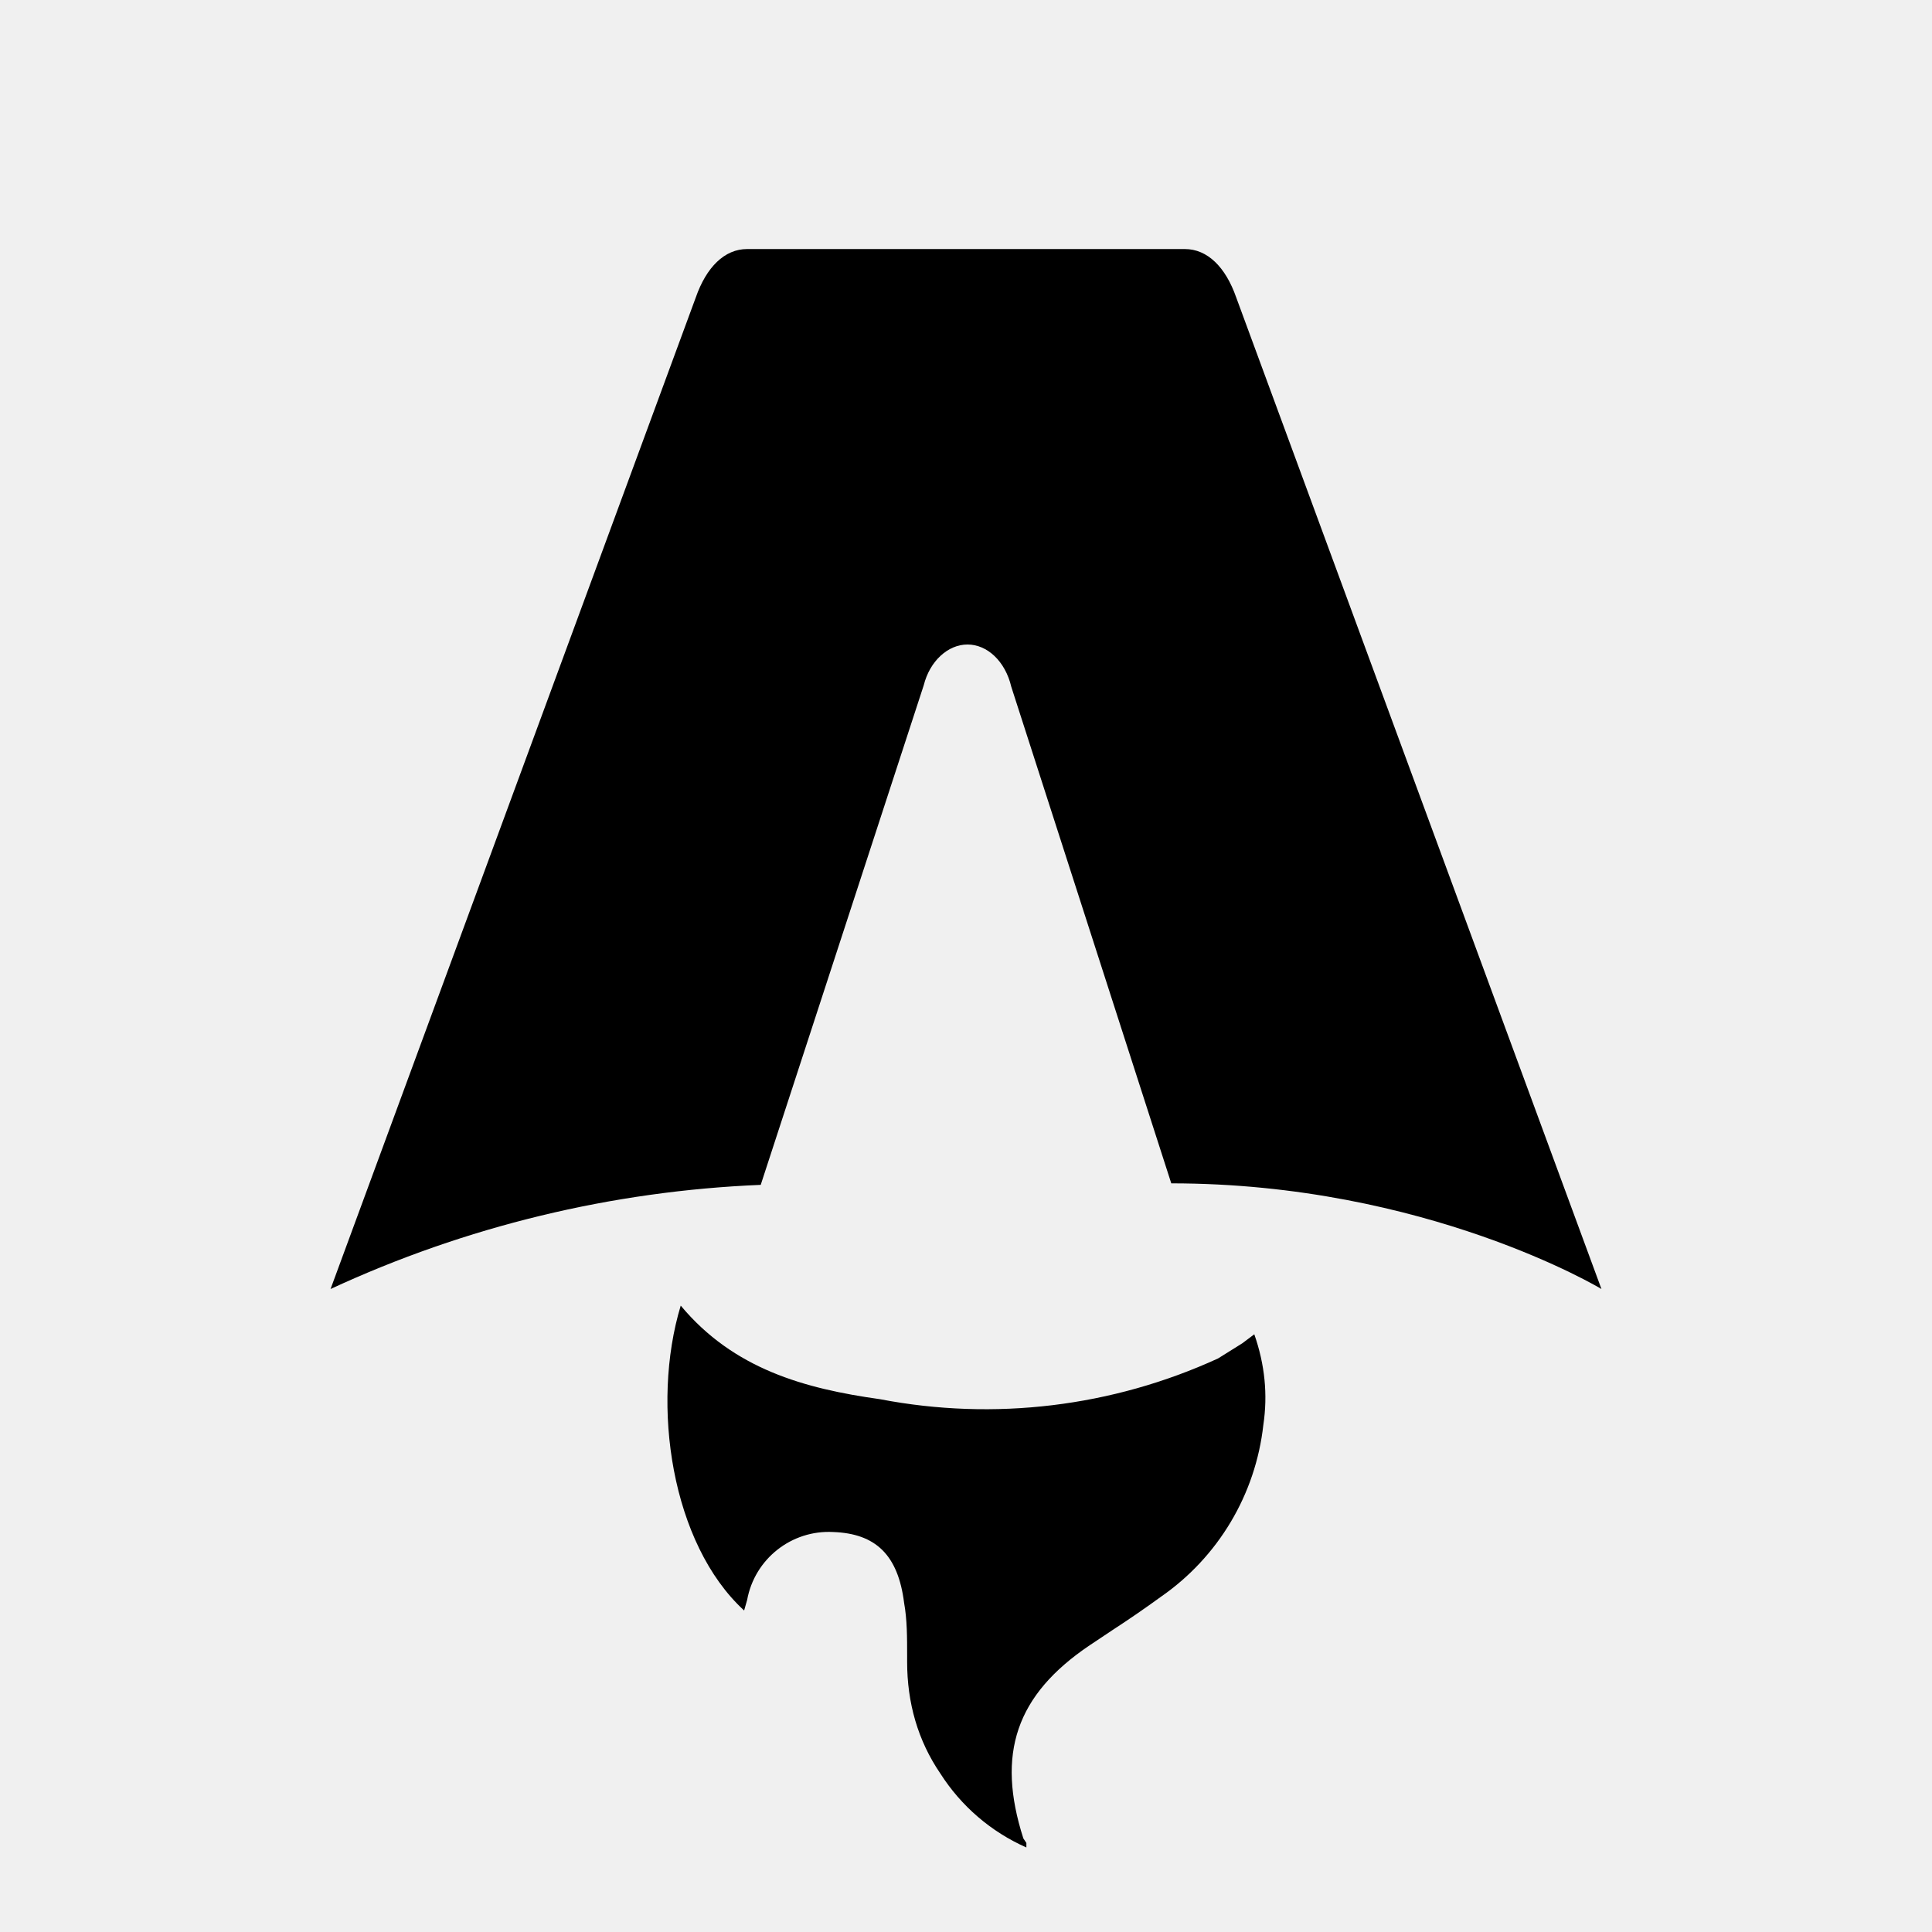
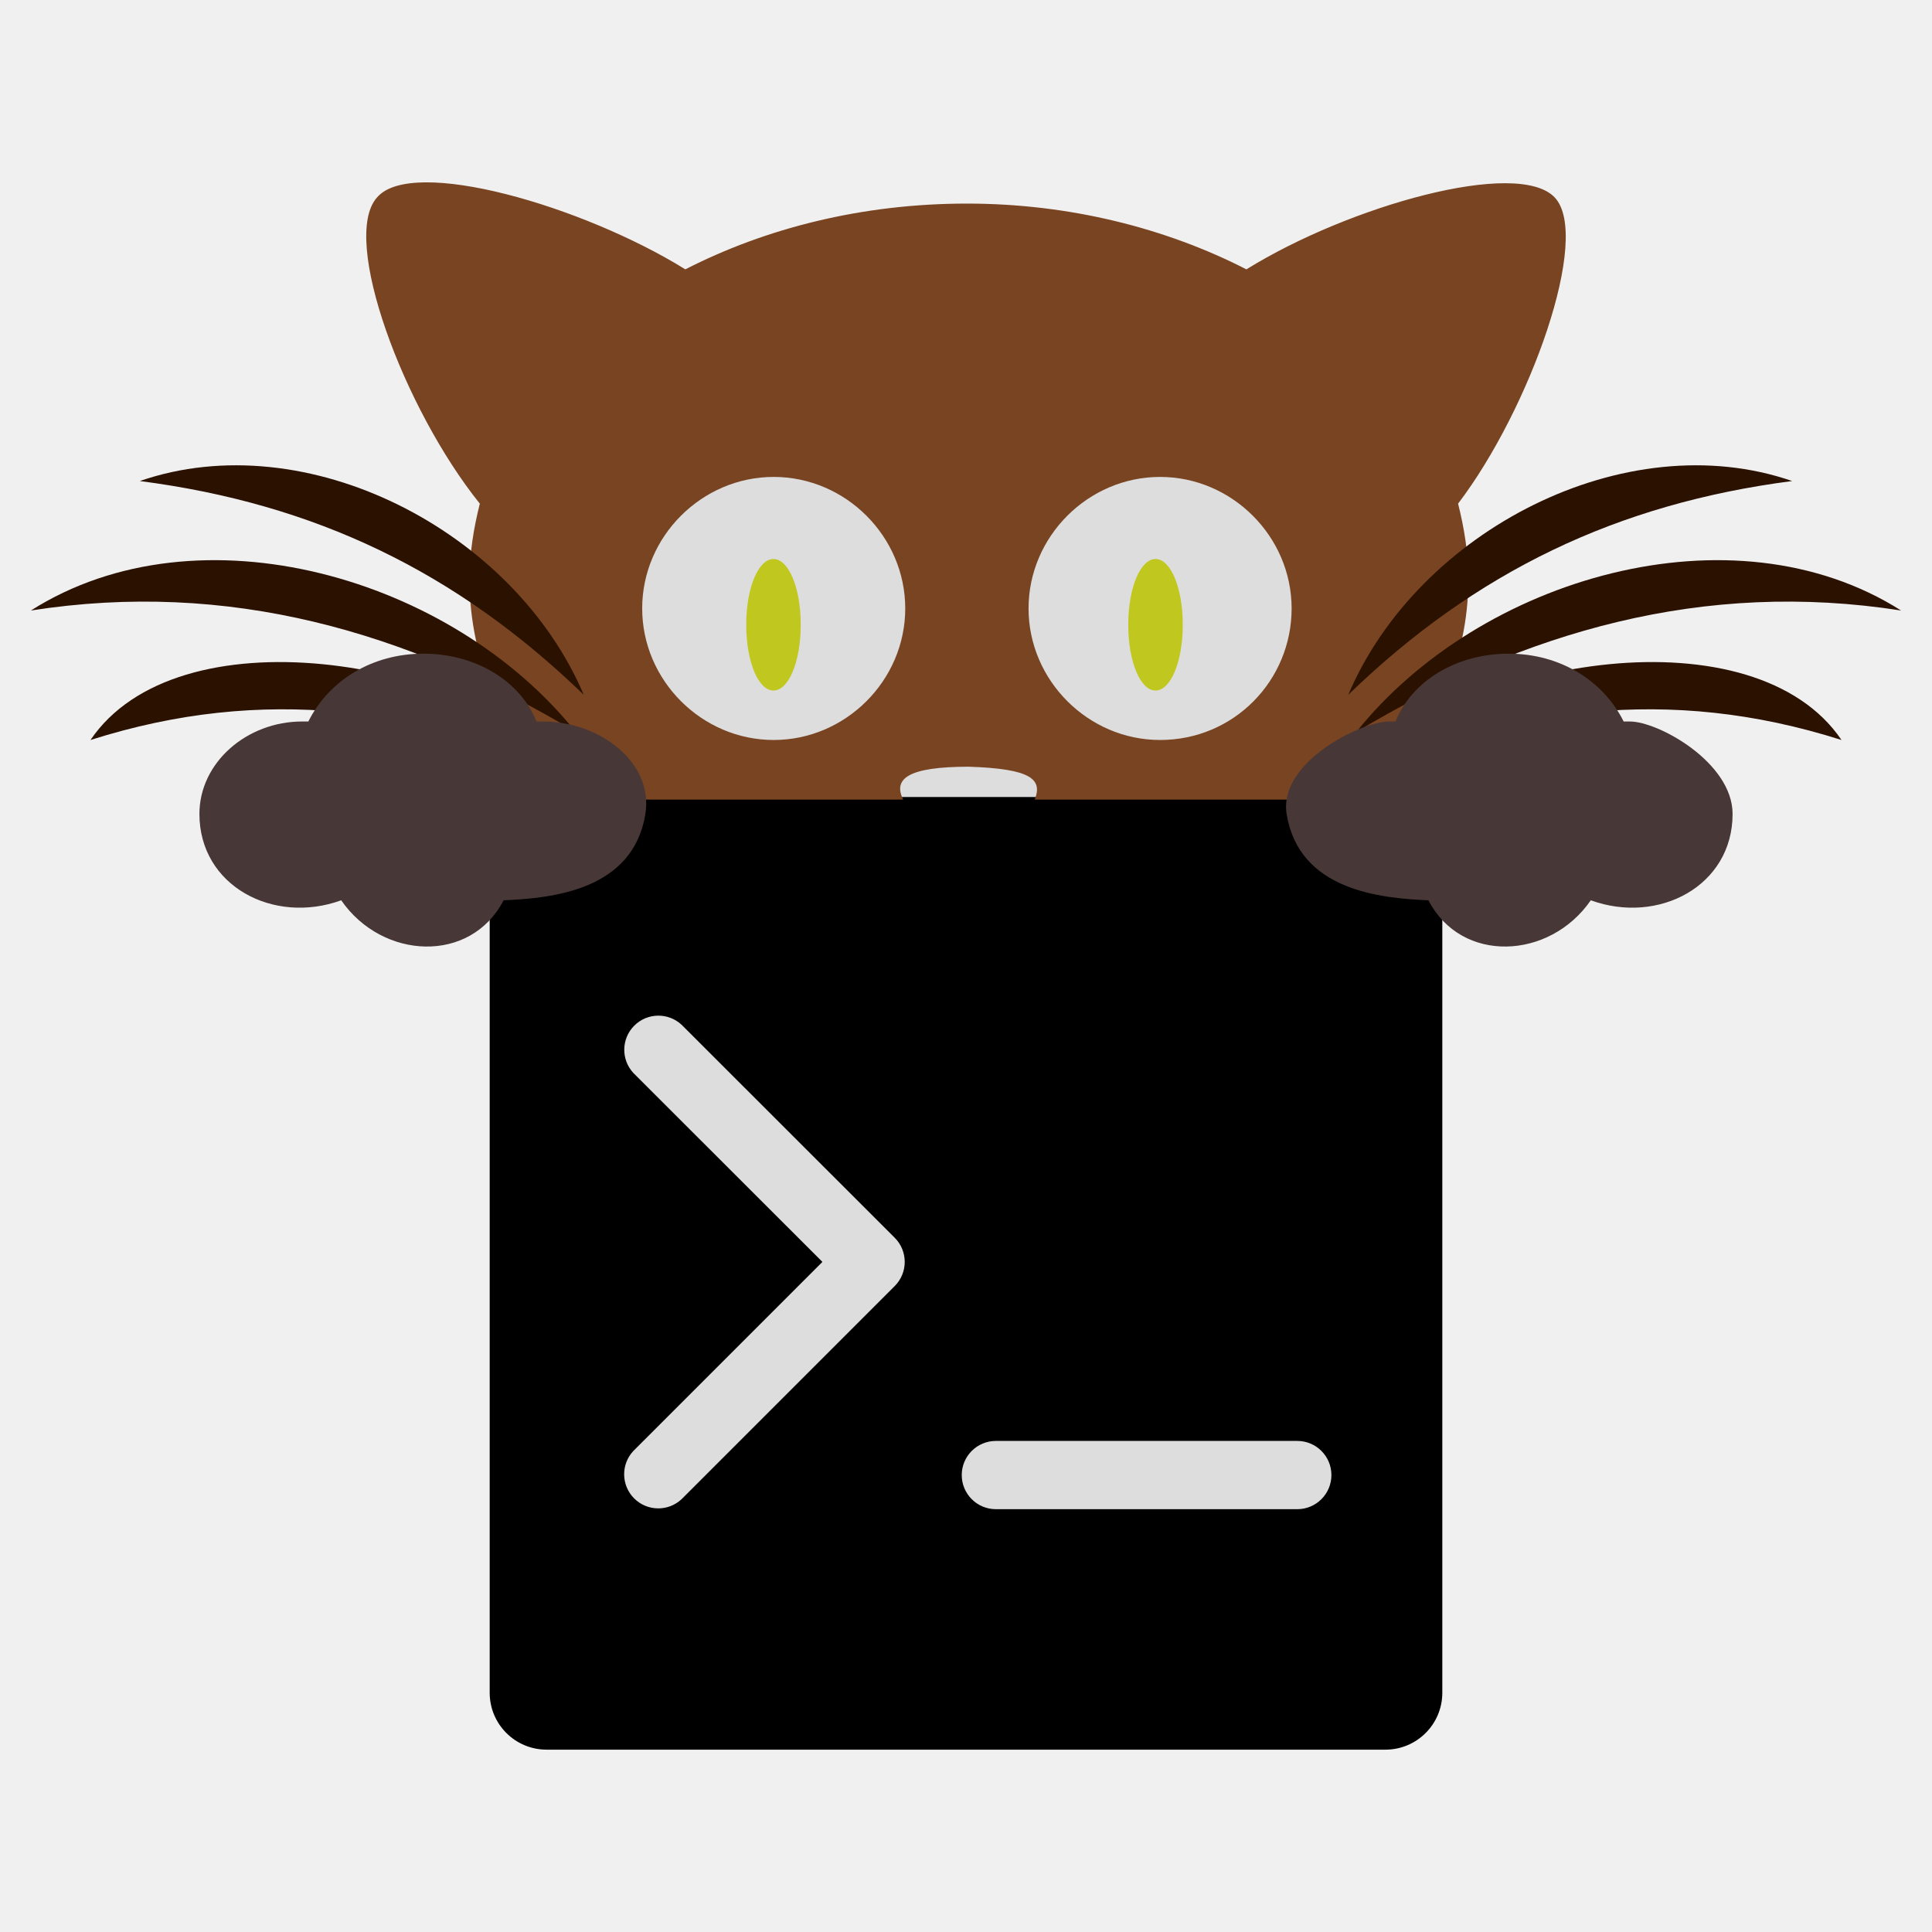
- <svg xmlns="http://www.w3.org/2000/svg" fill="none" viewBox="0 0 128 128">
-   <path d="M50.4 78.5a75.1 75.1 0 0 0-28.5 6.9l24.2-65.7c.7-2 1.9-3.2 3.4-3.2h29c1.5 0 2.7 1.2 3.4 3.2l24.2 65.7s-11.6-7-28.5-7L67 45.5c-.4-1.7-1.6-2.8-2.9-2.8-1.3 0-2.5 1.1-2.9 2.7L50.4 78.5Zm-1.1 28.2Zm-4.2-20.2c-2 6.6-.6 15.8 4.2 20.2a17.5 17.5 0 0 1 .2-.7 5.5 5.5 0 0 1 5.7-4.5c2.8.1 4.3 1.5 4.7 4.7.2 1.1.2 2.3.2 3.5v.4c0 2.7.7 5.2 2.2 7.4a13 13 0 0 0 5.7 4.9v-.3l-.2-.3c-1.8-5.6-.5-9.5 4.4-12.8l1.5-1a73 73 0 0 0 3.2-2.2 16 16 0 0 0 6.8-11.4c.3-2 .1-4-.6-6l-.8.6-1.6 1a37 37 0 0 1-22.4 2.7c-5-.7-9.7-2-13.2-6.2Z" />
-   <style>
-         path { fill: #000; }
-         @media (prefers-color-scheme: dark) {
-             path { fill: #FFF; }
-         }
-     </style>
+ <svg xmlns="http://www.w3.org/2000/svg" width="256" height="256" viewBox="0 0 240 240">
+   <g transform="translate(0 -812.362)">
+     <rect width="100.446" height="161.551" x="72.824" y="850.13" ry="0" style="fill:#ddd;fill-opacity:1;fill-rule:evenodd;stroke:none;stroke-width:5.869;stroke-linecap:round;stroke-linejoin:round;stroke-miterlimit:4;stroke-dasharray:none;stroke-opacity:1" />
+     <path d="M67.896 1029.71h104.208a7.065 7.065 0 0 0 7.065-7.066V918.436a7.065 7.065 0 0 0-7.065-7.065H67.896a7.065 7.065 0 0 0-7.065 7.065v104.208a7.065 7.065 0 0 0 7.065 7.065m55.813-38.35h37.444a4.239 4.239 0 0 1 0 8.479H123.71a4.239 4.239 0 0 1 0-8.478m-45.032-45.71a4.239 4.239 0 0 1 5.991-5.99l26.48 26.464a4.24 4.24 0 0 1 0 5.992l-26.48 26.48a4.239 4.239 0 0 1-5.991-5.992l23.484-23.484z" style="stroke-width:1.413" />
+     <path d="M96.085 898.143c1.881 0 3.386-3.574 3.386-8.17 0-4.595-1.505-8.169-3.386-8.169-1.88 0-3.385 3.574-3.385 8.17 0 4.595 1.504 8.17 3.385 8.17" style="clip-rule:evenodd;fill:#c0c81f;fill-opacity:1;fill-rule:evenodd;stroke-width:3.099" />
+     <path d="M193.128 836.886c-4.596-4.85-25.53 1.022-38.295 8.936-9.957-5.106-21.956-8.17-34.721-8.17-13.02 0-25.02 3.064-34.977 8.17-12.765-7.914-33.955-14.042-38.295-8.936-4.595 5.106 3.32 26.296 12.765 38.04-.766 3.064-1.276 6.128-1.276 9.446 0 10.212 4.34 19.659 11.744 27.318h42.124c-1.276-2.553.511-4.085 8.17-4.085 7.659.255 9.19 1.532 8.17 4.085h42.124c7.404-7.66 11.744-17.36 11.744-27.318 0-3.318-.51-6.382-1.276-9.446 8.935-11.744 16.594-33.189 11.999-38.04m-97.015 67.4c-8.935 0-16.339-7.404-16.339-16.34s7.404-16.339 16.34-16.339 16.339 7.404 16.339 16.34-7.404 16.339-16.34 16.339m47.997 0c-8.936 0-16.34-7.404-16.34-16.34s7.404-16.339 16.34-16.339 16.34 7.404 16.34 16.34-7.15 16.339-16.34 16.339" style="clip-rule:evenodd;fill:#784421;fill-opacity:1;fill-rule:evenodd;stroke-width:2.553" />
+     <g style="fill:#2b1100;fill-opacity:1">
+       <path d="M168.507 903.265c15.318-19.148 46.72-28.339 67.655-15.063-24.509-3.83-46.72 2.553-67.655 15.063" style="clip-rule:evenodd;fill-rule:evenodd;stroke-width:2.553;fill:#2b1100;fill-opacity:1" />
+       <path d="M167.486 898.67c8.68-20.425 34.466-33.7 55.145-26.552-21.7 2.808-39.316 11.233-55.145 26.551m-.256 9.957c15.83-15.063 50.806-20.169 61.528-4.34-21.7-6.893-40.593-3.83-61.527 4.34" style="clip-rule:evenodd;fill-rule:evenodd;stroke-width:2.553;fill:#2b1100;fill-opacity:1" />
+     </g>
+     <g style="fill:#2b1100;fill-opacity:1">
+       <path d="M71.493 903.265c-15.318-19.148-46.72-28.339-67.655-15.063 24.509-3.83 46.72 2.553 67.655 15.063" style="clip-rule:evenodd;fill-rule:evenodd;stroke-width:2.553;fill:#2b1100;fill-opacity:1" />
+       <path d="M72.514 898.67c-8.68-20.425-34.466-33.7-55.145-26.552 21.7 2.808 39.316 11.233 55.145 26.551m.256 9.957c-15.83-15.063-50.806-20.169-61.528-4.34 21.7-6.893 40.593-3.83 61.527 4.34" style="clip-rule:evenodd;fill-rule:evenodd;stroke-width:2.553;fill:#2b1100;fill-opacity:1" />
+     </g>
+     <path d="M52.6 893.563c-6.382 0-11.743 3.32-14.296 8.425h-.766c-6.893 0-12.765 5.106-12.765 11.489 0 8.935 9.19 13.786 17.615 10.722 5.106 7.404 16.084 7.915 20.17 0 6.126-.255 16.083-1.276 17.615-10.722 1.021-6.383-5.617-11.489-12.765-11.489h-.766c-2.042-5.106-7.659-8.425-14.041-8.425m134.8 0c6.382 0 11.743 3.32 14.296 8.425h.766c3.574 0 12.765 5.106 12.765 11.489 0 8.935-9.19 13.786-17.615 10.722-5.107 7.404-16.084 7.915-20.17 0-6.126-.255-16.083-1.276-17.615-10.722-1.021-6.383 9.19-11.489 12.765-11.489h.766c2.042-5.106 7.659-8.425 14.041-8.425" style="clip-rule:evenodd;fill:#483737;fill-opacity:1;fill-rule:evenodd;stroke-width:2.553" />
+     <path d="M143.542 898.143c1.881 0 3.386-3.574 3.386-8.17 0-4.595-1.505-8.169-3.386-8.169-1.88 0-3.386 3.574-3.386 8.17 0 4.595 1.505 8.17 3.386 8.17" style="clip-rule:evenodd;fill:#c0c81f;fill-opacity:1;fill-rule:evenodd;stroke-width:3.099" />
+   </g>
</svg>
